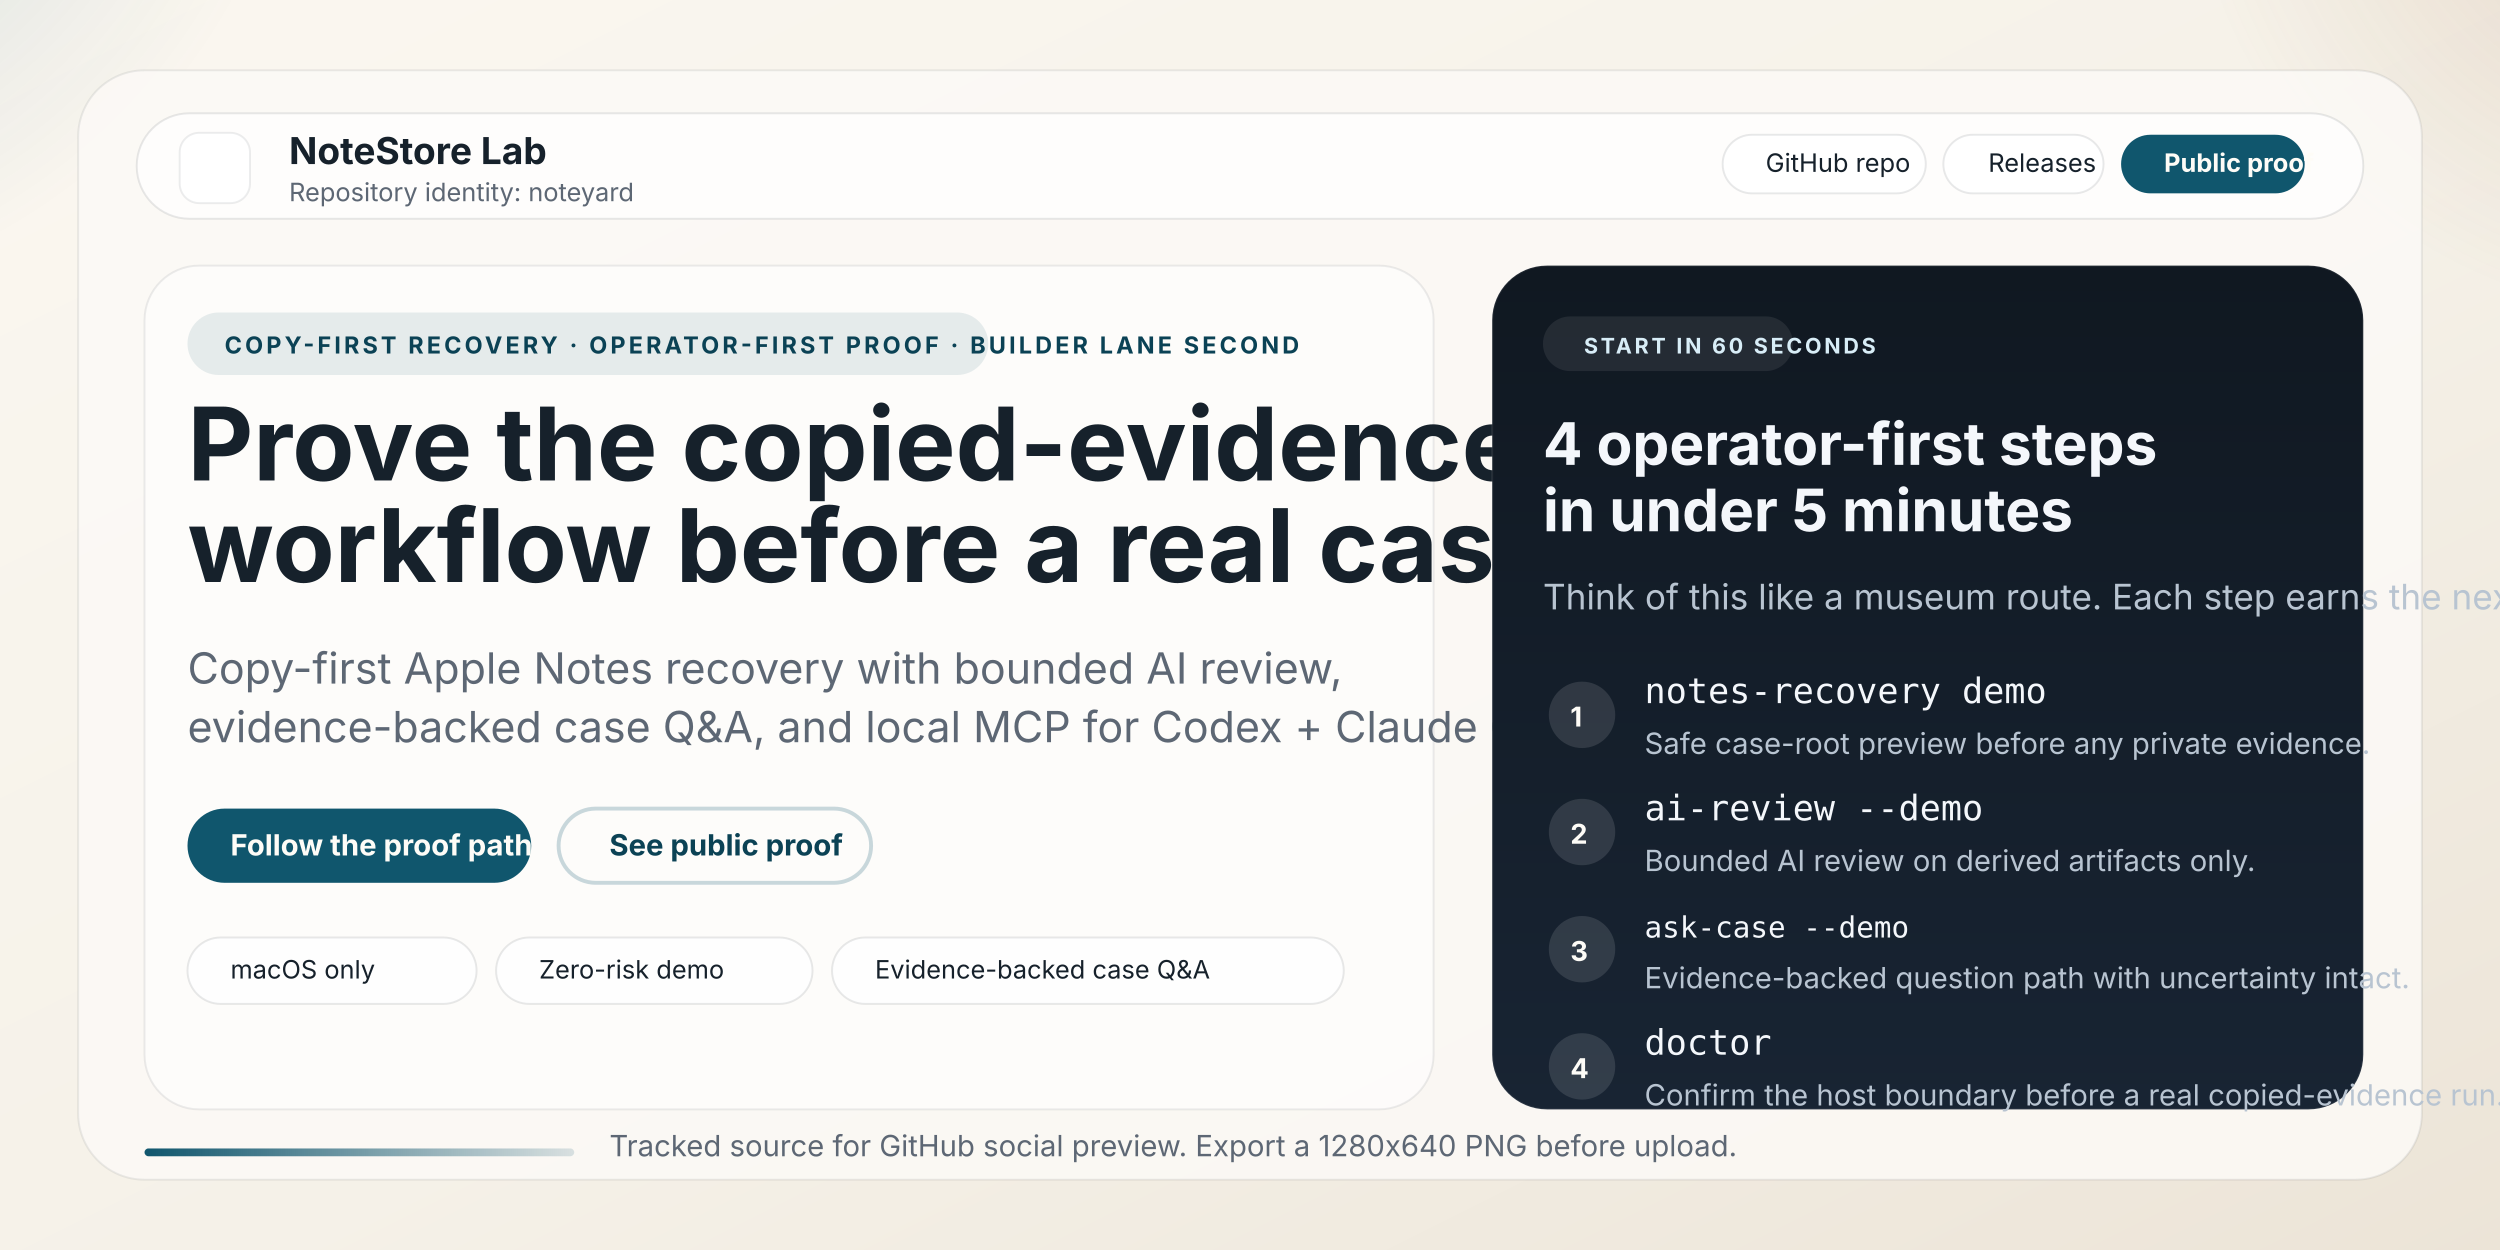
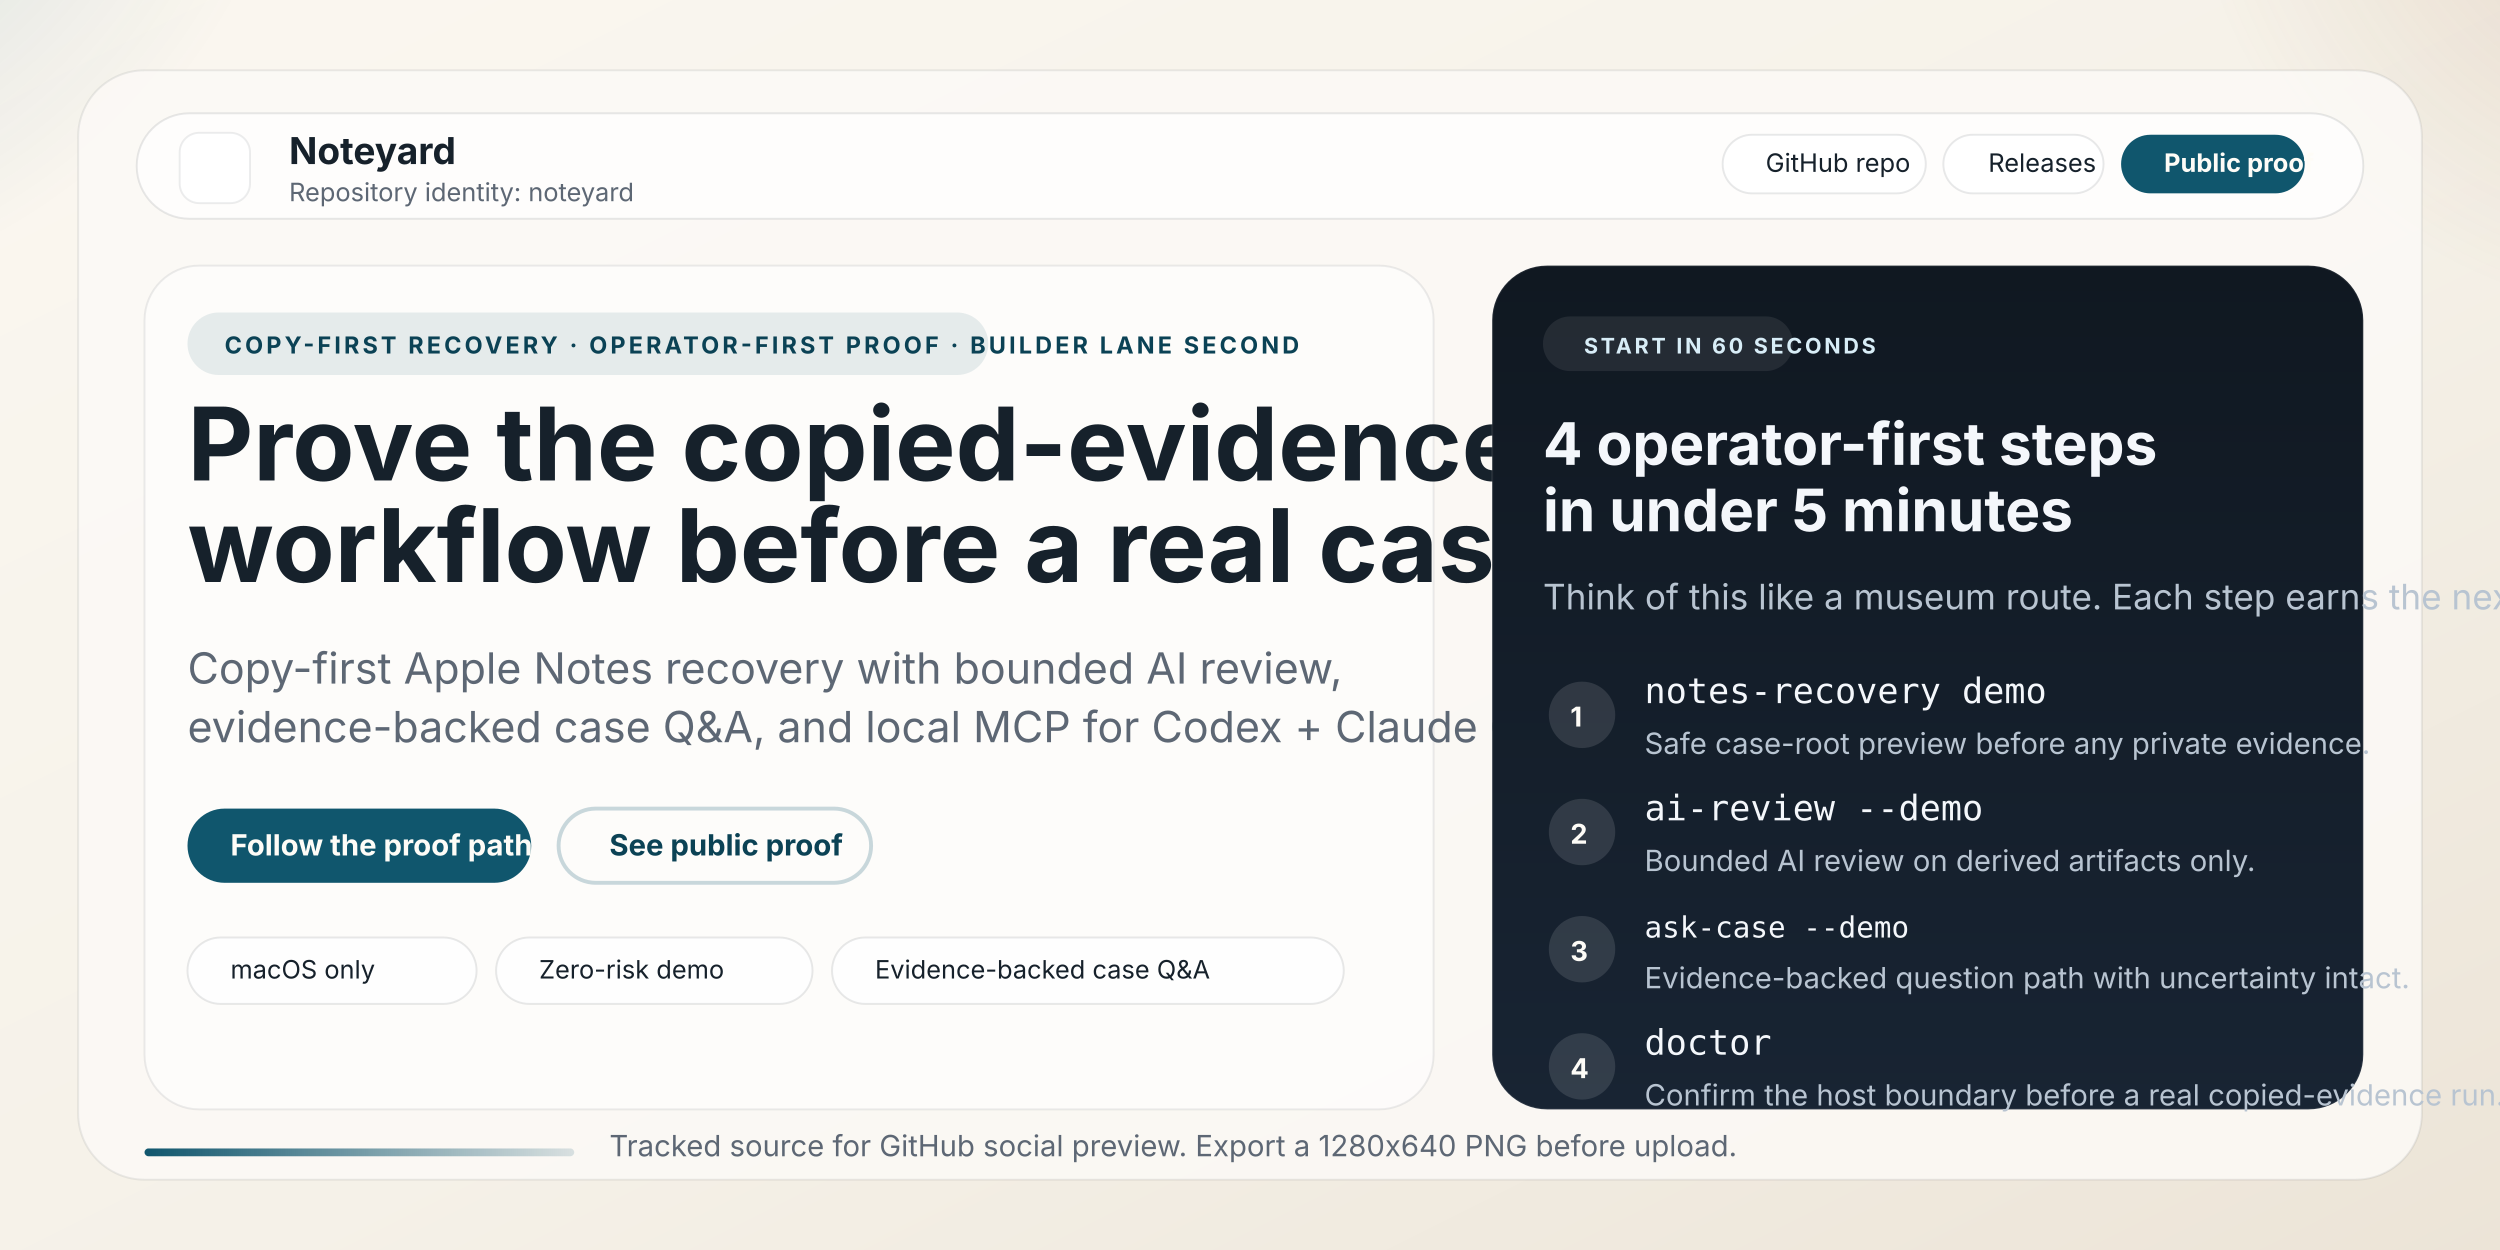
<svg xmlns="http://www.w3.org/2000/svg" width="1280" height="640" viewBox="0 0 1280 640" role="img" aria-labelledby="title desc">
  <defs>
    <linearGradient id="bg" x1="0%" x2="100%" y1="0%" y2="100%">
      <stop offset="0%" stop-color="#fbf7f0" />
      <stop offset="55%" stop-color="#f5f1e8" />
      <stop offset="100%" stop-color="#ece4d7" />
    </linearGradient>
    <radialGradient id="glowBlue" cx="0%" cy="0%" r="70%">
      <stop offset="0%" stop-color="rgba(16,86,109,0.22)" />
      <stop offset="100%" stop-color="rgba(16,86,109,0)" />
    </radialGradient>
    <radialGradient id="glowWarm" cx="100%" cy="0%" r="70%">
      <stop offset="0%" stop-color="rgba(138,77,32,0.18)" />
      <stop offset="100%" stop-color="rgba(138,77,32,0)" />
    </radialGradient>
    <linearGradient id="command" x1="0%" x2="0%" y1="0%" y2="100%">
      <stop offset="0%" stop-color="#101821" />
      <stop offset="100%" stop-color="#182433" />
    </linearGradient>
    <linearGradient id="tealLine" x1="0%" x2="100%" y1="0%" y2="0%">
      <stop offset="0%" stop-color="#10566d" />
      <stop offset="100%" stop-color="rgba(16,86,109,0.15)" />
    </linearGradient>
  </defs>
  <rect width="1280" height="640" fill="url(#bg)" />
  <circle cx="72" cy="72" r="220" fill="url(#glowBlue)" />
  <circle cx="1190" cy="92" r="180" fill="url(#glowWarm)" />
  <rect x="40" y="36" width="1200" height="568" rx="34" fill="rgba(252,250,246,0.86)" stroke="rgba(22,33,43,0.08)" />
  <rect x="70" y="58" width="1140" height="54" rx="27" fill="rgba(255,255,255,0.74)" stroke="rgba(22,33,43,0.10)" />
  <rect x="92" y="68" width="36" height="36" rx="10" fill="#ffffff" stroke="rgba(22,33,43,0.08)" />
-   <text x="148" y="84" fill="#16212b" font-family="SF Pro Display, Inter, Arial, sans-serif" font-size="19" font-weight="700">NoteStore Lab</text>
+   <text x="148" y="84" fill="#16212b" font-family="SF Pro Display, Inter, Arial, sans-serif" font-size="19" font-weight="700">Noteyard</text>
  <text x="148" y="103" fill="#5d6774" font-family="SF Pro Text, Inter, Arial, sans-serif" font-size="13">Repository identity: noteyard</text>
  <rect x="882" y="69" width="104" height="30" rx="15" fill="#ffffff" stroke="rgba(22,33,43,0.10)" />
  <text x="904" y="88" fill="#16212b" font-family="SF Pro Text, Inter, Arial, sans-serif" font-size="13">GitHub repo</text>
  <rect x="995" y="69" width="82" height="30" rx="15" fill="#ffffff" stroke="rgba(22,33,43,0.10)" />
  <text x="1018" y="88" fill="#16212b" font-family="SF Pro Text, Inter, Arial, sans-serif" font-size="13">Releases</text>
  <rect x="1086" y="69" width="94" height="30" rx="15" fill="#10566d" />
  <text x="1108" y="88" fill="#fefcf7" font-family="SF Pro Text, Inter, Arial, sans-serif" font-size="13" font-weight="700">Public proof</text>
  <rect x="74" y="136" width="660" height="432" rx="28" fill="rgba(255,255,255,0.55)" stroke="rgba(22,33,43,0.08)" />
  <rect x="96" y="160" width="410" height="32" rx="16" fill="rgba(16,86,109,0.10)" />
  <text x="115" y="181" fill="#0b4255" font-family="SF Pro Text, Inter, Arial, sans-serif" font-size="12" font-weight="700" letter-spacing="1.6">COPY-FIRST RECOVERY · OPERATOR-FIRST PROOF · BUILDER LANE SECOND</text>
  <text x="96" y="246" fill="#16212b" font-family="SF Pro Display, Inter, Arial, sans-serif" font-size="52" font-weight="700">Prove the copied-evidence</text>
  <text x="96" y="298" fill="#16212b" font-family="SF Pro Display, Inter, Arial, sans-serif" font-size="52" font-weight="700">workflow before a real case.</text>
  <text x="96" y="350" fill="#5d6774" font-family="SF Pro Text, Inter, Arial, sans-serif" font-size="22">Copy-first Apple Notes recovery with bounded AI review,</text>
  <text x="96" y="380" fill="#5d6774" font-family="SF Pro Text, Inter, Arial, sans-serif" font-size="22">evidence-backed case Q&amp;A, and local MCP for Codex + Claude Code.</text>
  <rect x="96" y="414" width="176" height="38" rx="19" fill="#10566d" />
  <text x="118" y="438" fill="#fefcf7" font-family="SF Pro Text, Inter, Arial, sans-serif" font-size="15" font-weight="700">Follow the proof path</text>
  <rect x="286" y="414" width="160" height="38" rx="19" fill="transparent" stroke="rgba(16,86,109,0.22)" stroke-width="2" />
  <text x="312" y="438" fill="#0b4255" font-family="SF Pro Text, Inter, Arial, sans-serif" font-size="15" font-weight="700">See public proof</text>
  <rect x="96" y="480" width="148" height="34" rx="17" fill="rgba(255,255,255,0.74)" stroke="rgba(22,33,43,0.10)" />
  <text x="118" y="501" fill="#16212b" font-family="SF Pro Text, Inter, Arial, sans-serif" font-size="13">macOS only</text>
  <rect x="254" y="480" width="162" height="34" rx="17" fill="rgba(255,255,255,0.74)" stroke="rgba(22,33,43,0.10)" />
  <text x="276" y="501" fill="#16212b" font-family="SF Pro Text, Inter, Arial, sans-serif" font-size="13">Zero-risk demo</text>
  <rect x="426" y="480" width="262" height="34" rx="17" fill="rgba(255,255,255,0.74)" stroke="rgba(22,33,43,0.10)" />
  <text x="448" y="501" fill="#16212b" font-family="SF Pro Text, Inter, Arial, sans-serif" font-size="13">Evidence-backed case Q&amp;A</text>
  <rect x="764" y="136" width="446" height="432" rx="28" fill="url(#command)" stroke="rgba(255,255,255,0.08)" />
  <rect x="790" y="162" width="128" height="28" rx="14" fill="rgba(255,255,255,0.08)" />
  <text x="811" y="181" fill="#d8edf7" font-family="SF Pro Text, Inter, Arial, sans-serif" font-size="11" font-weight="700" letter-spacing="1.4">START IN 60 SECONDS</text>
  <text x="790" y="238" fill="#f4f7fb" font-family="SF Pro Display, Inter, Arial, sans-serif" font-size="30" font-weight="700">4 operator-first steps</text>
  <text x="790" y="272" fill="#f4f7fb" font-family="SF Pro Display, Inter, Arial, sans-serif" font-size="30" font-weight="700">in under 5 minutes</text>
  <text x="790" y="312" fill="#b8c4d1" font-family="SF Pro Text, Inter, Arial, sans-serif" font-size="18">Think of this like a museum route. Each step earns the next one.</text>
  <circle cx="810" cy="366" r="17" fill="rgba(255,255,255,0.12)" />
  <text x="804" y="372" fill="#fefcf7" font-family="SF Pro Text, Inter, Arial, sans-serif" font-size="14" font-weight="700">1</text>
  <text x="842" y="360" fill="#f4f7fb" font-family="SF Mono, Menlo, monospace" font-size="18">notes-recovery demo</text>
  <text x="842" y="386" fill="#b8c4d1" font-family="SF Pro Text, Inter, Arial, sans-serif" font-size="15">Safe case-root preview before any private evidence.</text>
  <circle cx="810" cy="426" r="17" fill="rgba(255,255,255,0.12)" />
  <text x="804" y="432" fill="#fefcf7" font-family="SF Pro Text, Inter, Arial, sans-serif" font-size="14" font-weight="700">2</text>
  <text x="842" y="420" fill="#f4f7fb" font-family="SF Mono, Menlo, monospace" font-size="18">ai-review --demo</text>
  <text x="842" y="446" fill="#b8c4d1" font-family="SF Pro Text, Inter, Arial, sans-serif" font-size="15">Bounded AI review on derived artifacts only.</text>
  <circle cx="810" cy="486" r="17" fill="rgba(255,255,255,0.12)" />
  <text x="804" y="492" fill="#fefcf7" font-family="SF Pro Text, Inter, Arial, sans-serif" font-size="14" font-weight="700">3</text>
  <text x="842" y="480" fill="#f4f7fb" font-family="SF Mono, Menlo, monospace" font-size="15">ask-case --demo</text>
  <text x="842" y="506" fill="#b8c4d1" font-family="SF Pro Text, Inter, Arial, sans-serif" font-size="15">Evidence-backed question path with uncertainty intact.</text>
  <circle cx="810" cy="546" r="17" fill="rgba(255,255,255,0.12)" />
  <text x="804" y="552" fill="#fefcf7" font-family="SF Pro Text, Inter, Arial, sans-serif" font-size="14" font-weight="700">4</text>
  <text x="842" y="540" fill="#f4f7fb" font-family="SF Mono, Menlo, monospace" font-size="18">doctor</text>
  <text x="842" y="566" fill="#b8c4d1" font-family="SF Pro Text, Inter, Arial, sans-serif" font-size="15">Confirm the host boundary before a real copied-evidence run.</text>
  <rect x="74" y="588" width="220" height="4" rx="2" fill="url(#tealLine)" />
  <text x="312" y="592" fill="#5d6774" font-family="SF Pro Text, Inter, Arial, sans-serif" font-size="15">Tracked source for GitHub social preview. Export a 1280x640 PNG before upload.</text>
</svg>
